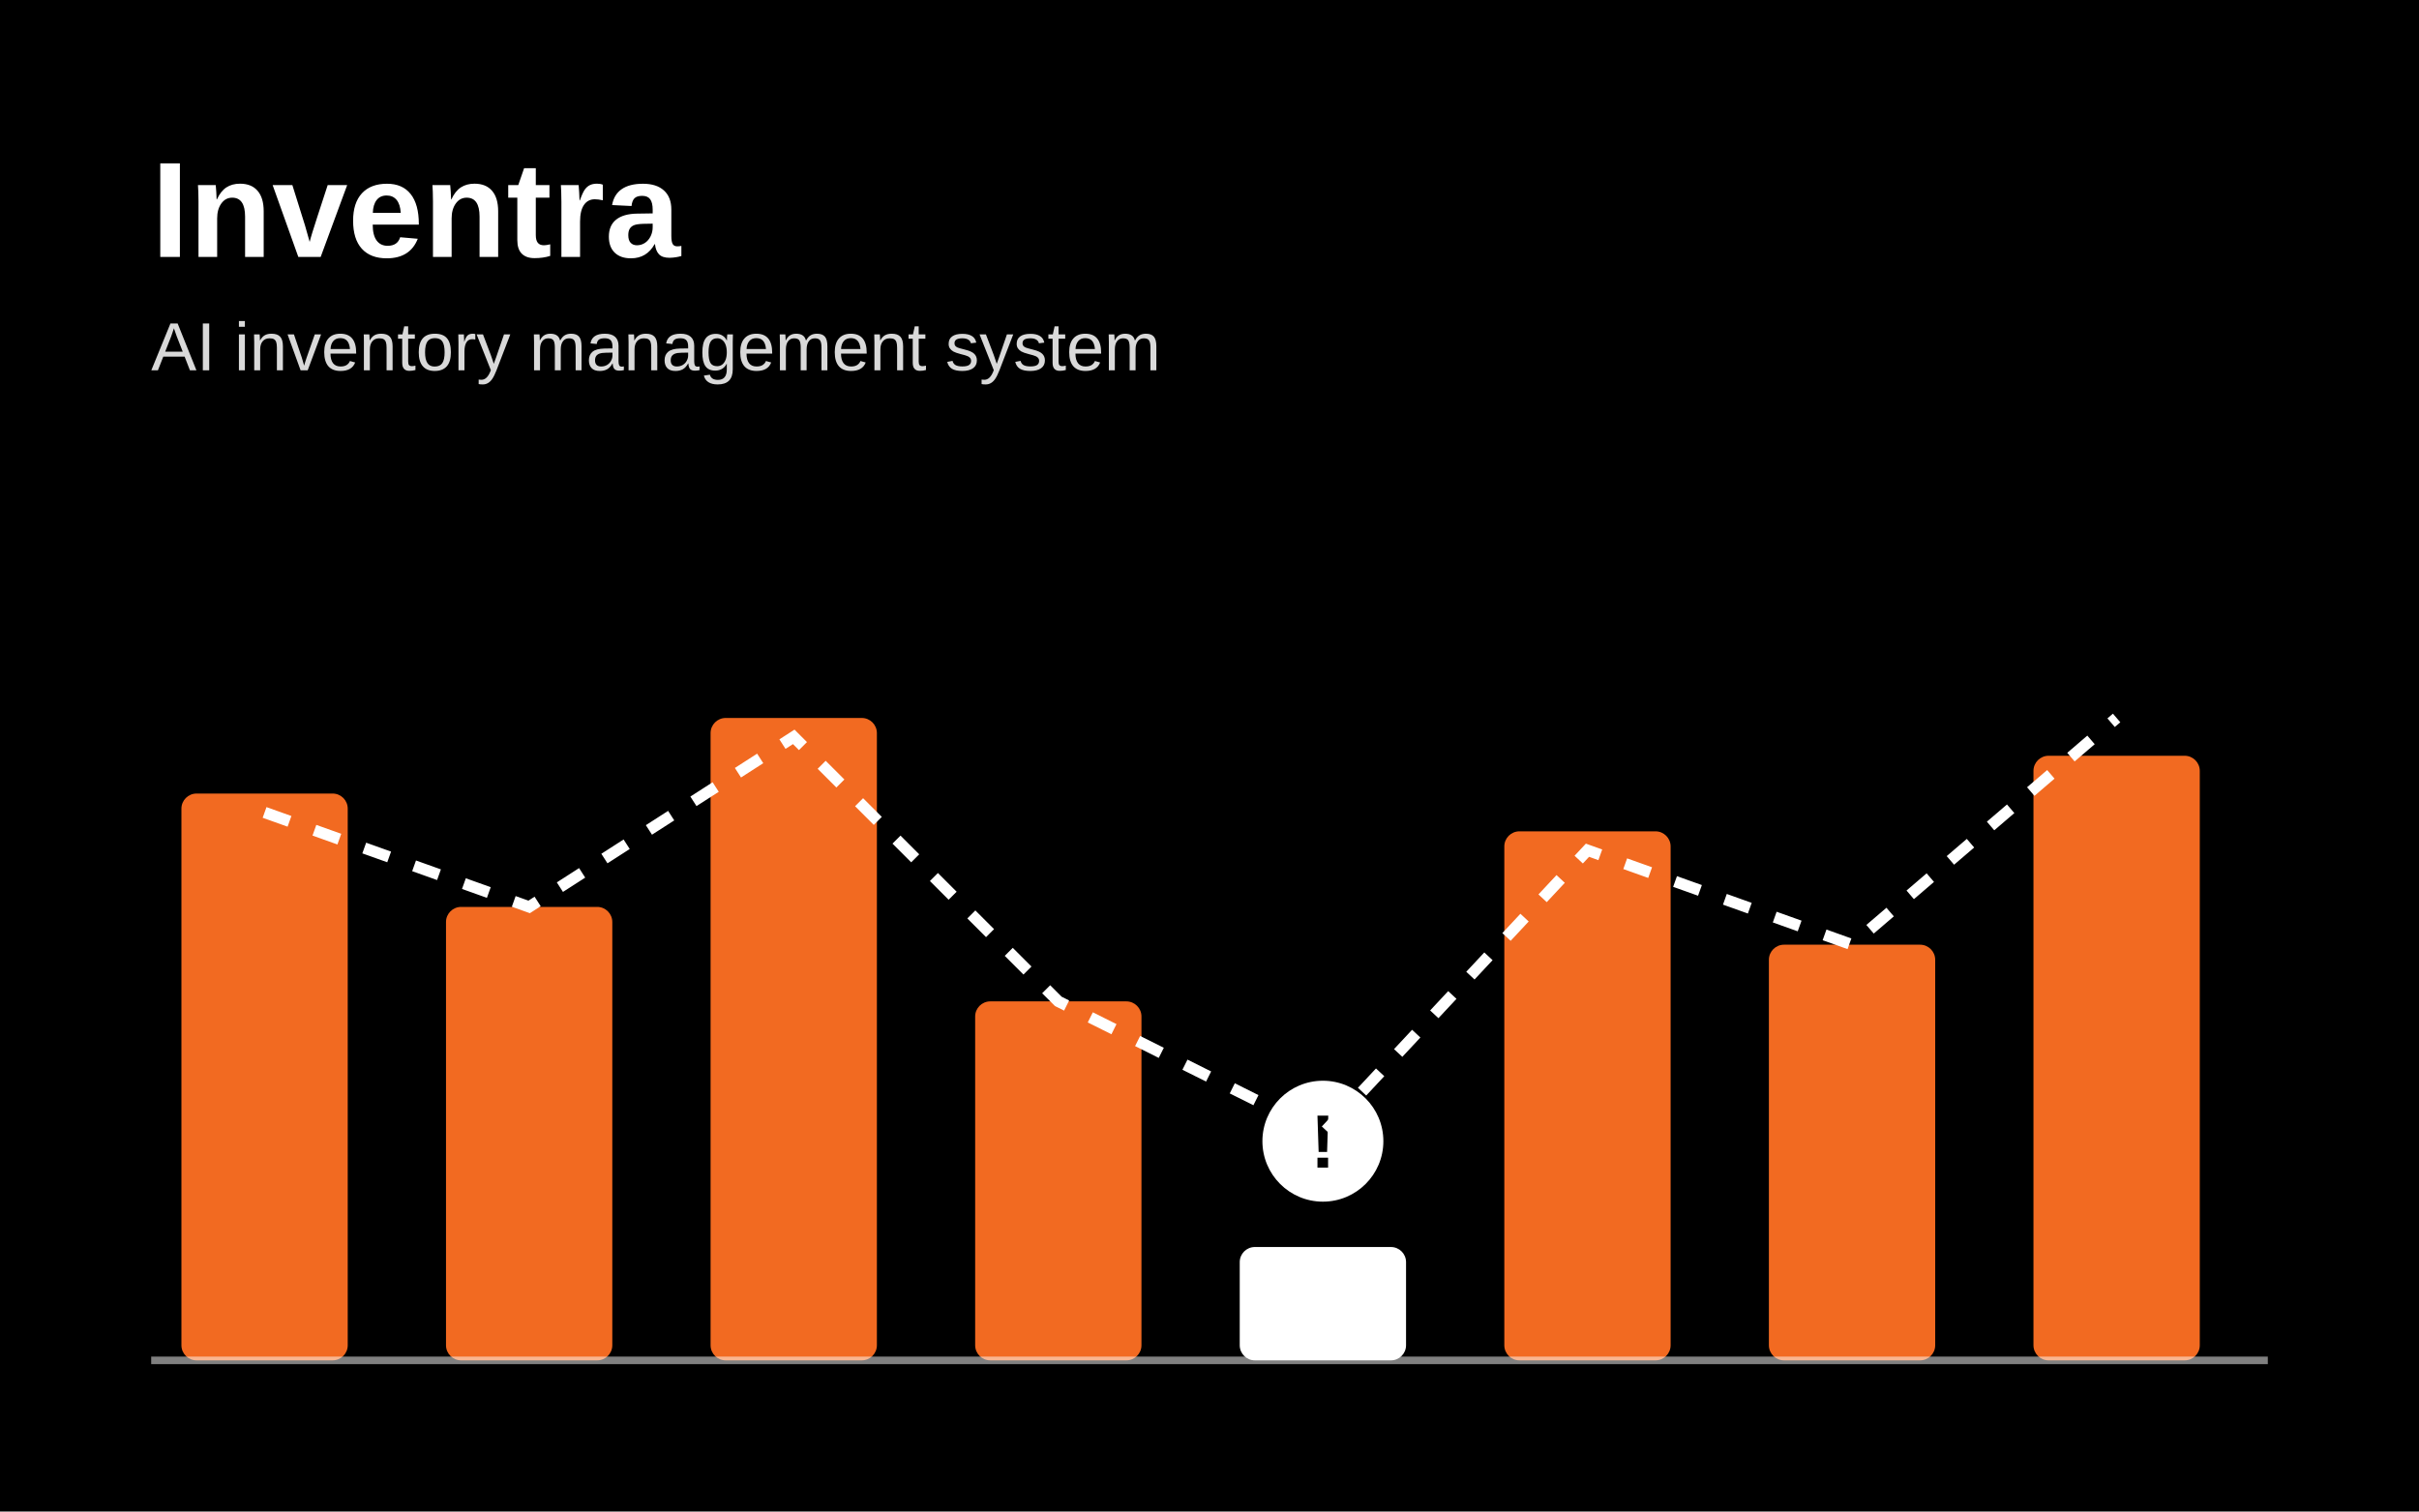
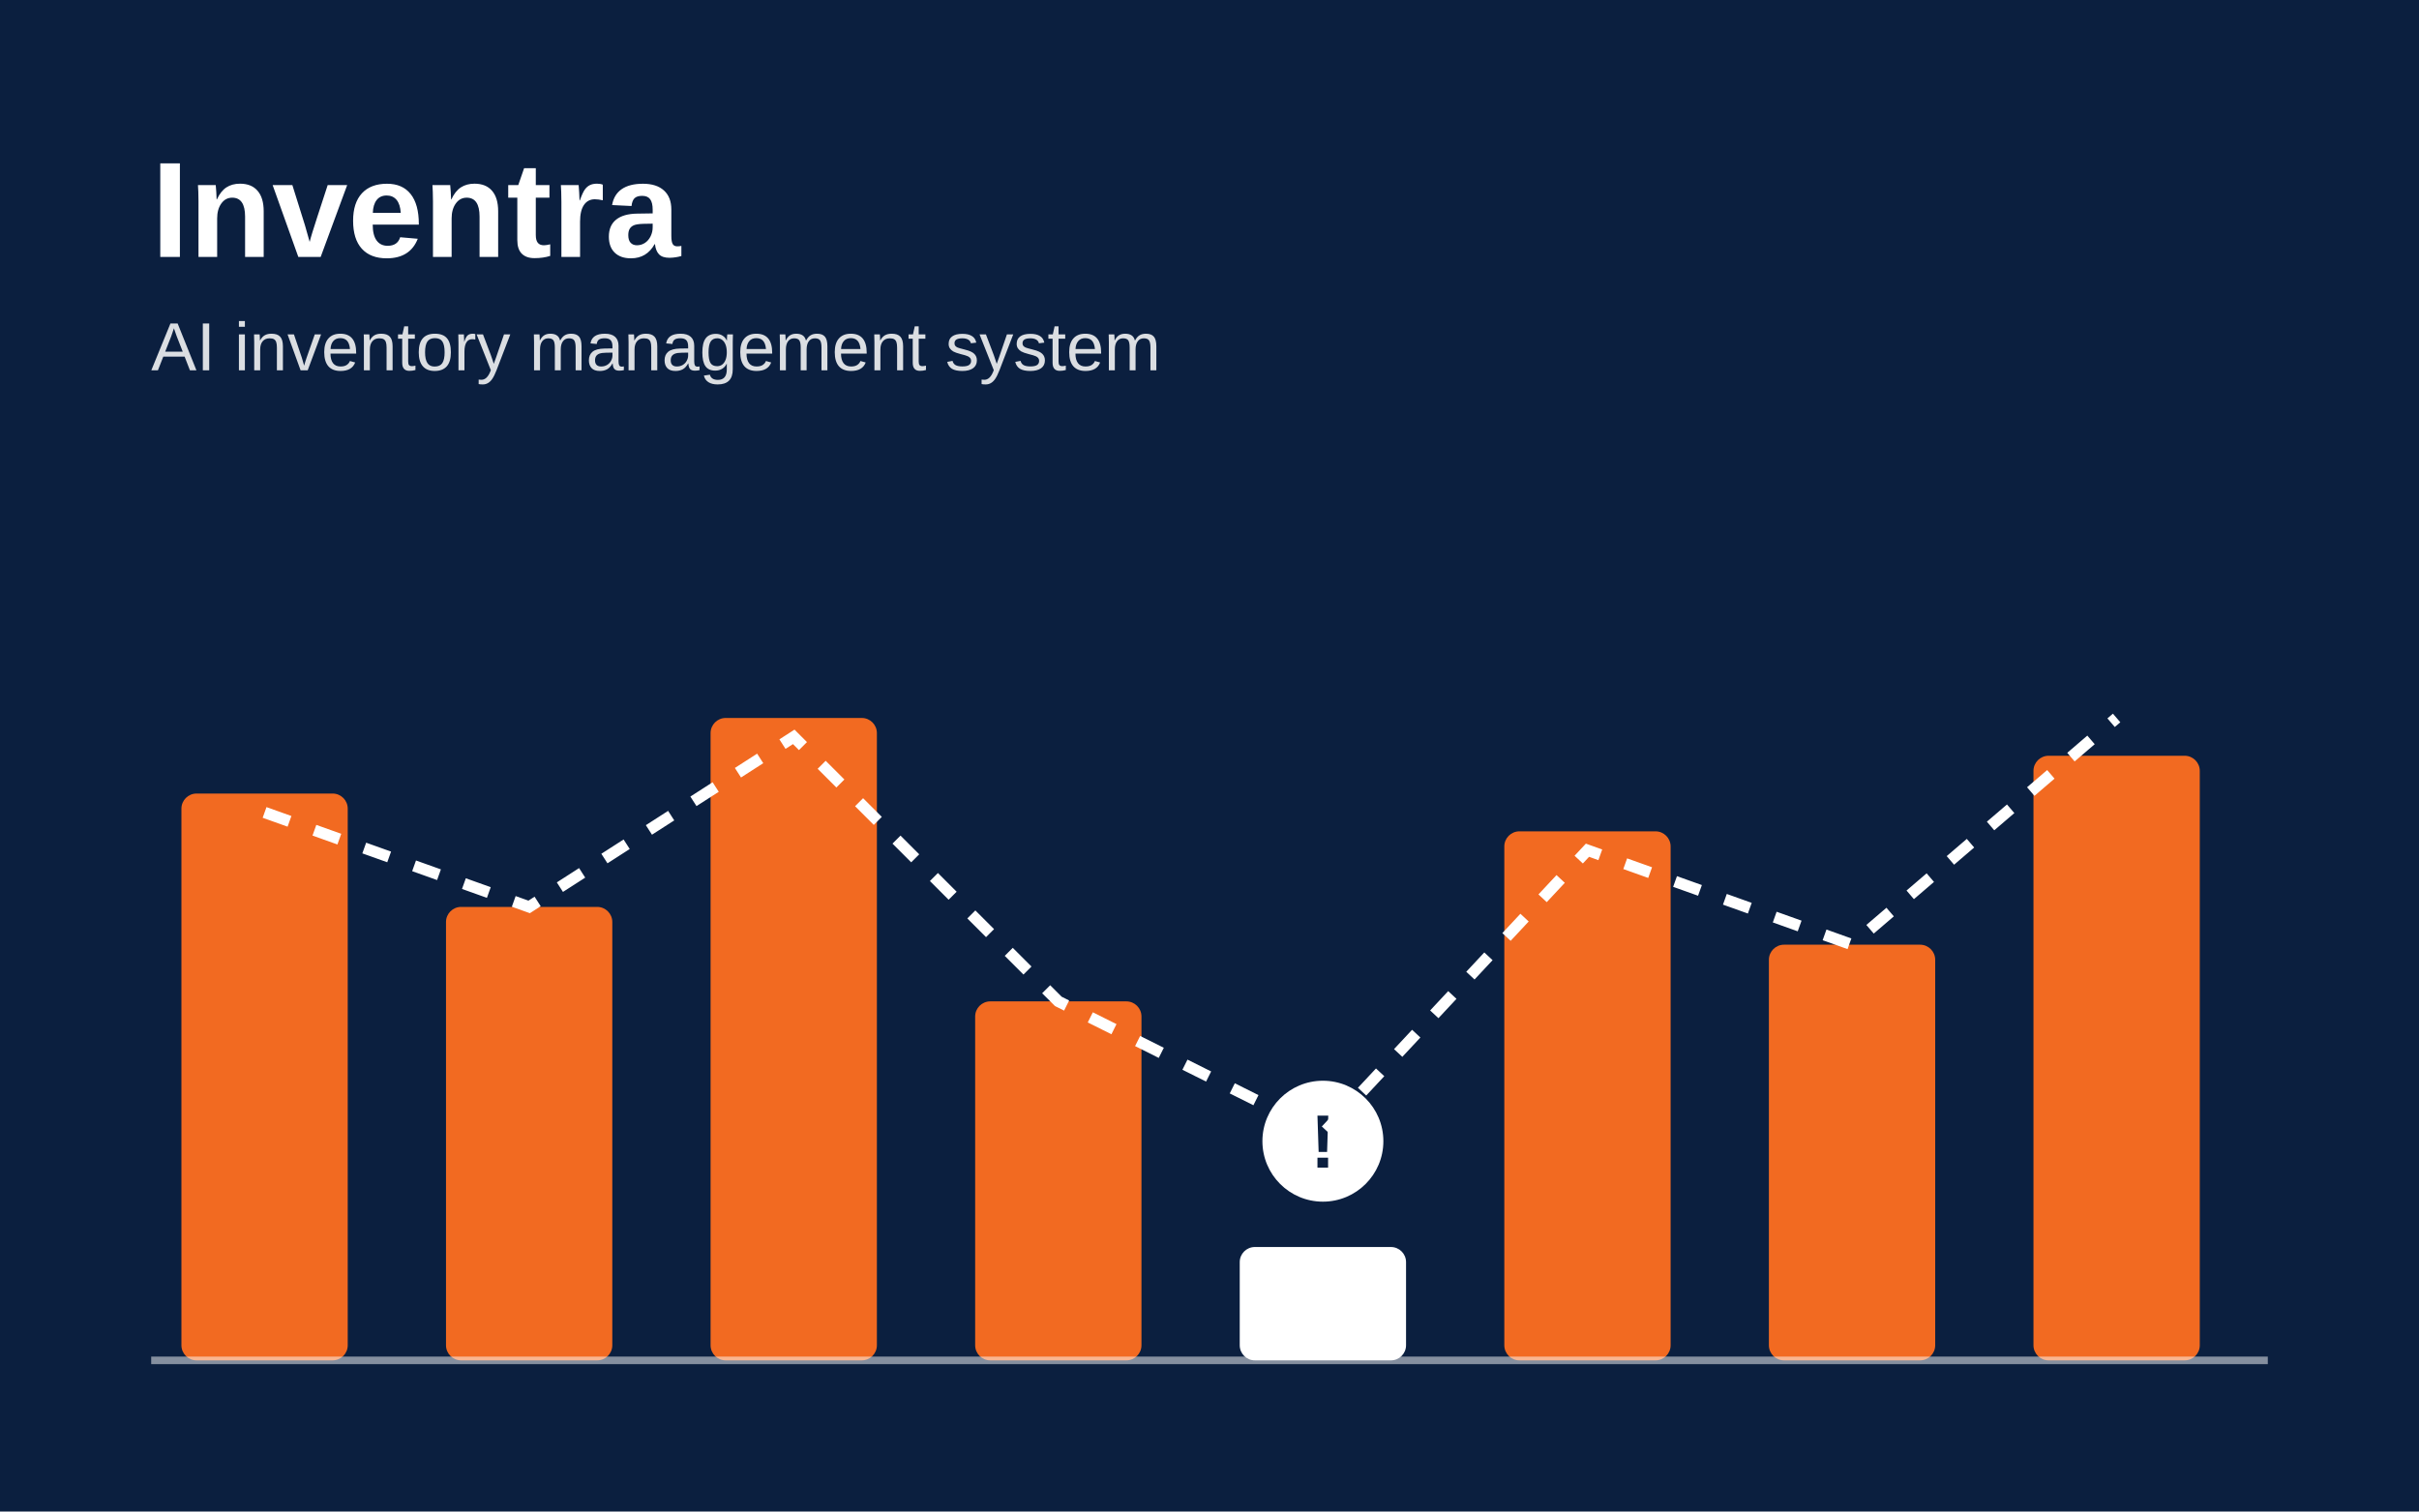
<svg xmlns="http://www.w3.org/2000/svg" viewBox="0 0 640 400">
-   <rect width="640" height="400" fill="#000000" />
+   <rect width="640" height="400" fill="#0B1F3F" />
  <text x="40" y="68" font-family="Arial, sans-serif" font-weight="700" font-size="36" fill="#FFFFFF">Inventra</text>
  <text x="40" y="98" font-family="Arial, sans-serif" font-size="18" fill="#FFFFFF" opacity="0.85">AI inventory management system</text>
  <rect x="48" y="210" width="44" height="150" rx="4" fill="#F26A21" />
  <rect x="118" y="240" width="44" height="120" rx="4" fill="#F26A21" />
  <rect x="188" y="190" width="44" height="170" rx="4" fill="#F26A21" />
  <rect x="258" y="265" width="44" height="95" rx="4" fill="#F26A21" />
  <rect x="328" y="330" width="44" height="30" rx="4" fill="#FFFFFF" />
  <circle cx="350" cy="302" r="16" fill="#FFFFFF" />
-   <text x="350" y="309" text-anchor="middle" font-family="Arial" font-weight="700" font-size="20" fill="#000000">!</text>
+   <text x="350" y="309" text-anchor="middle" font-family="Arial" font-weight="700" font-size="20" fill="#0B1F3F">!</text>
  <rect x="398" y="220" width="44" height="140" rx="4" fill="#F26A21" />
  <rect x="468" y="250" width="44" height="110" rx="4" fill="#F26A21" />
  <rect x="538" y="200" width="44" height="160" rx="4" fill="#F26A21" />
  <path d="M70 215 L140 240 L210 195 L280 265 L350 300 L420 225 L490 250 L560 190" fill="none" stroke="#FFFFFF" stroke-width="3" stroke-dasharray="7 7" />
  <path d="M40 360H600" stroke="#FFFFFF" stroke-width="2" opacity="0.5" />
</svg>
